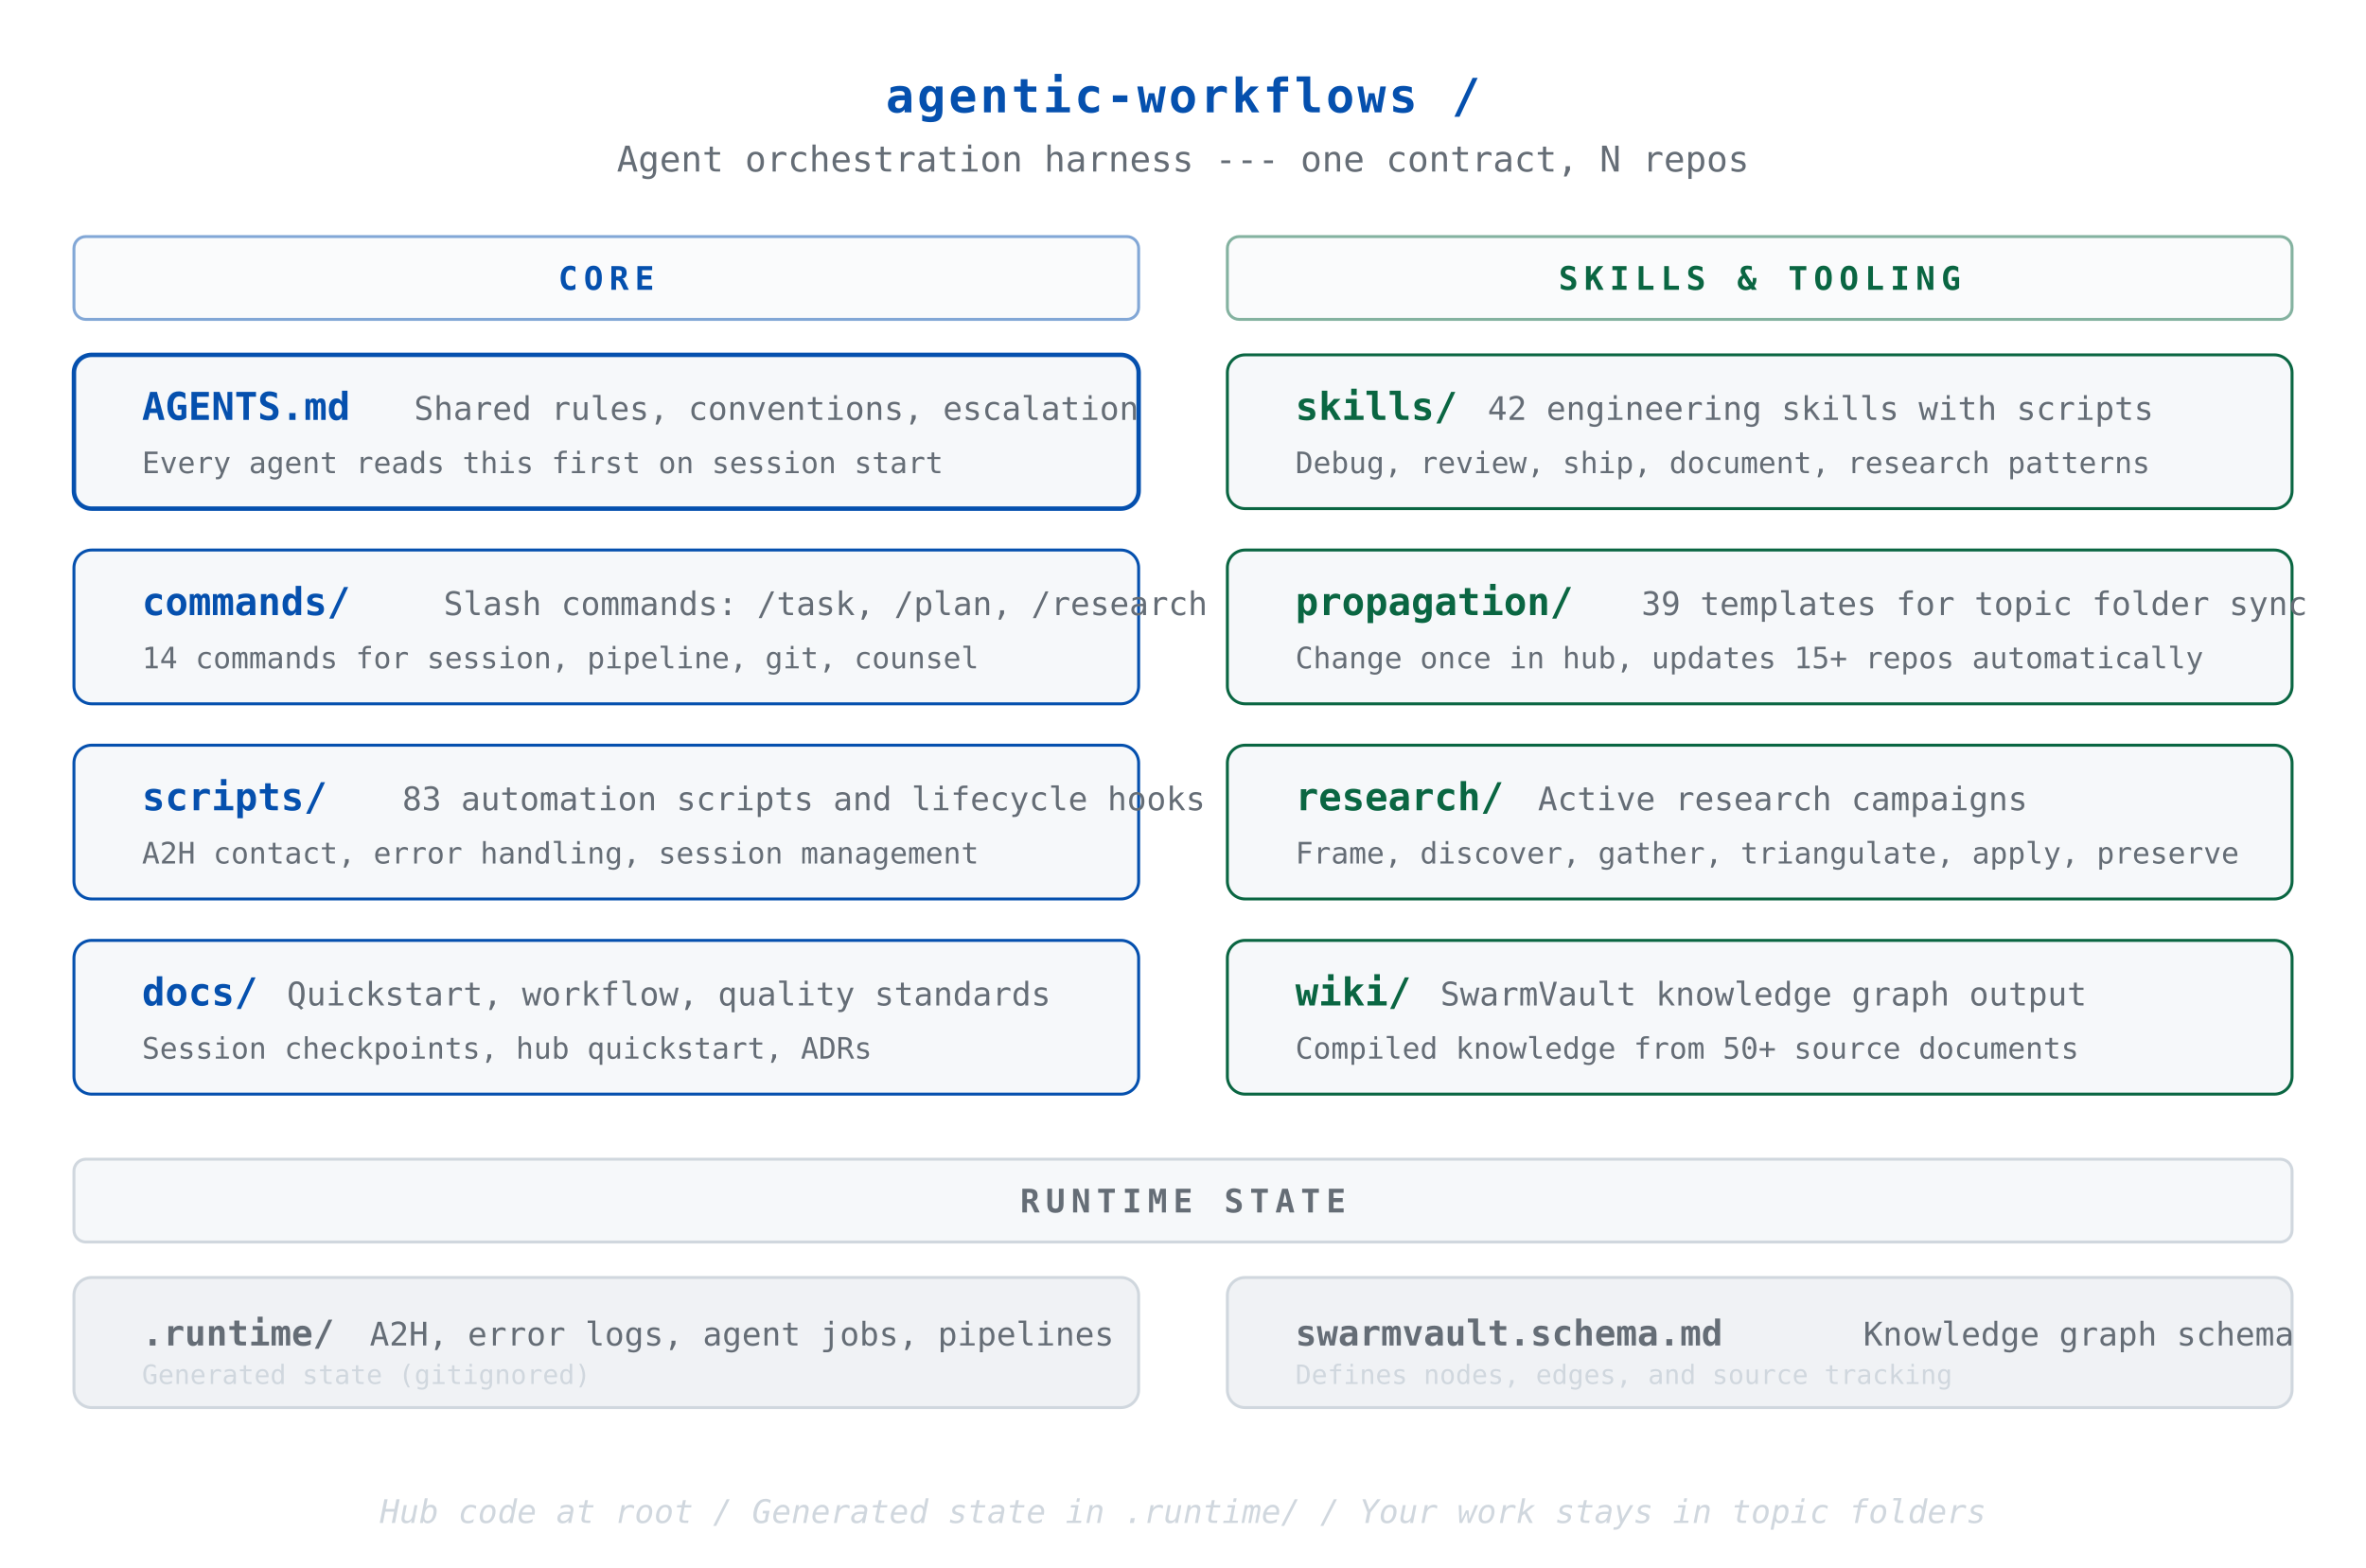
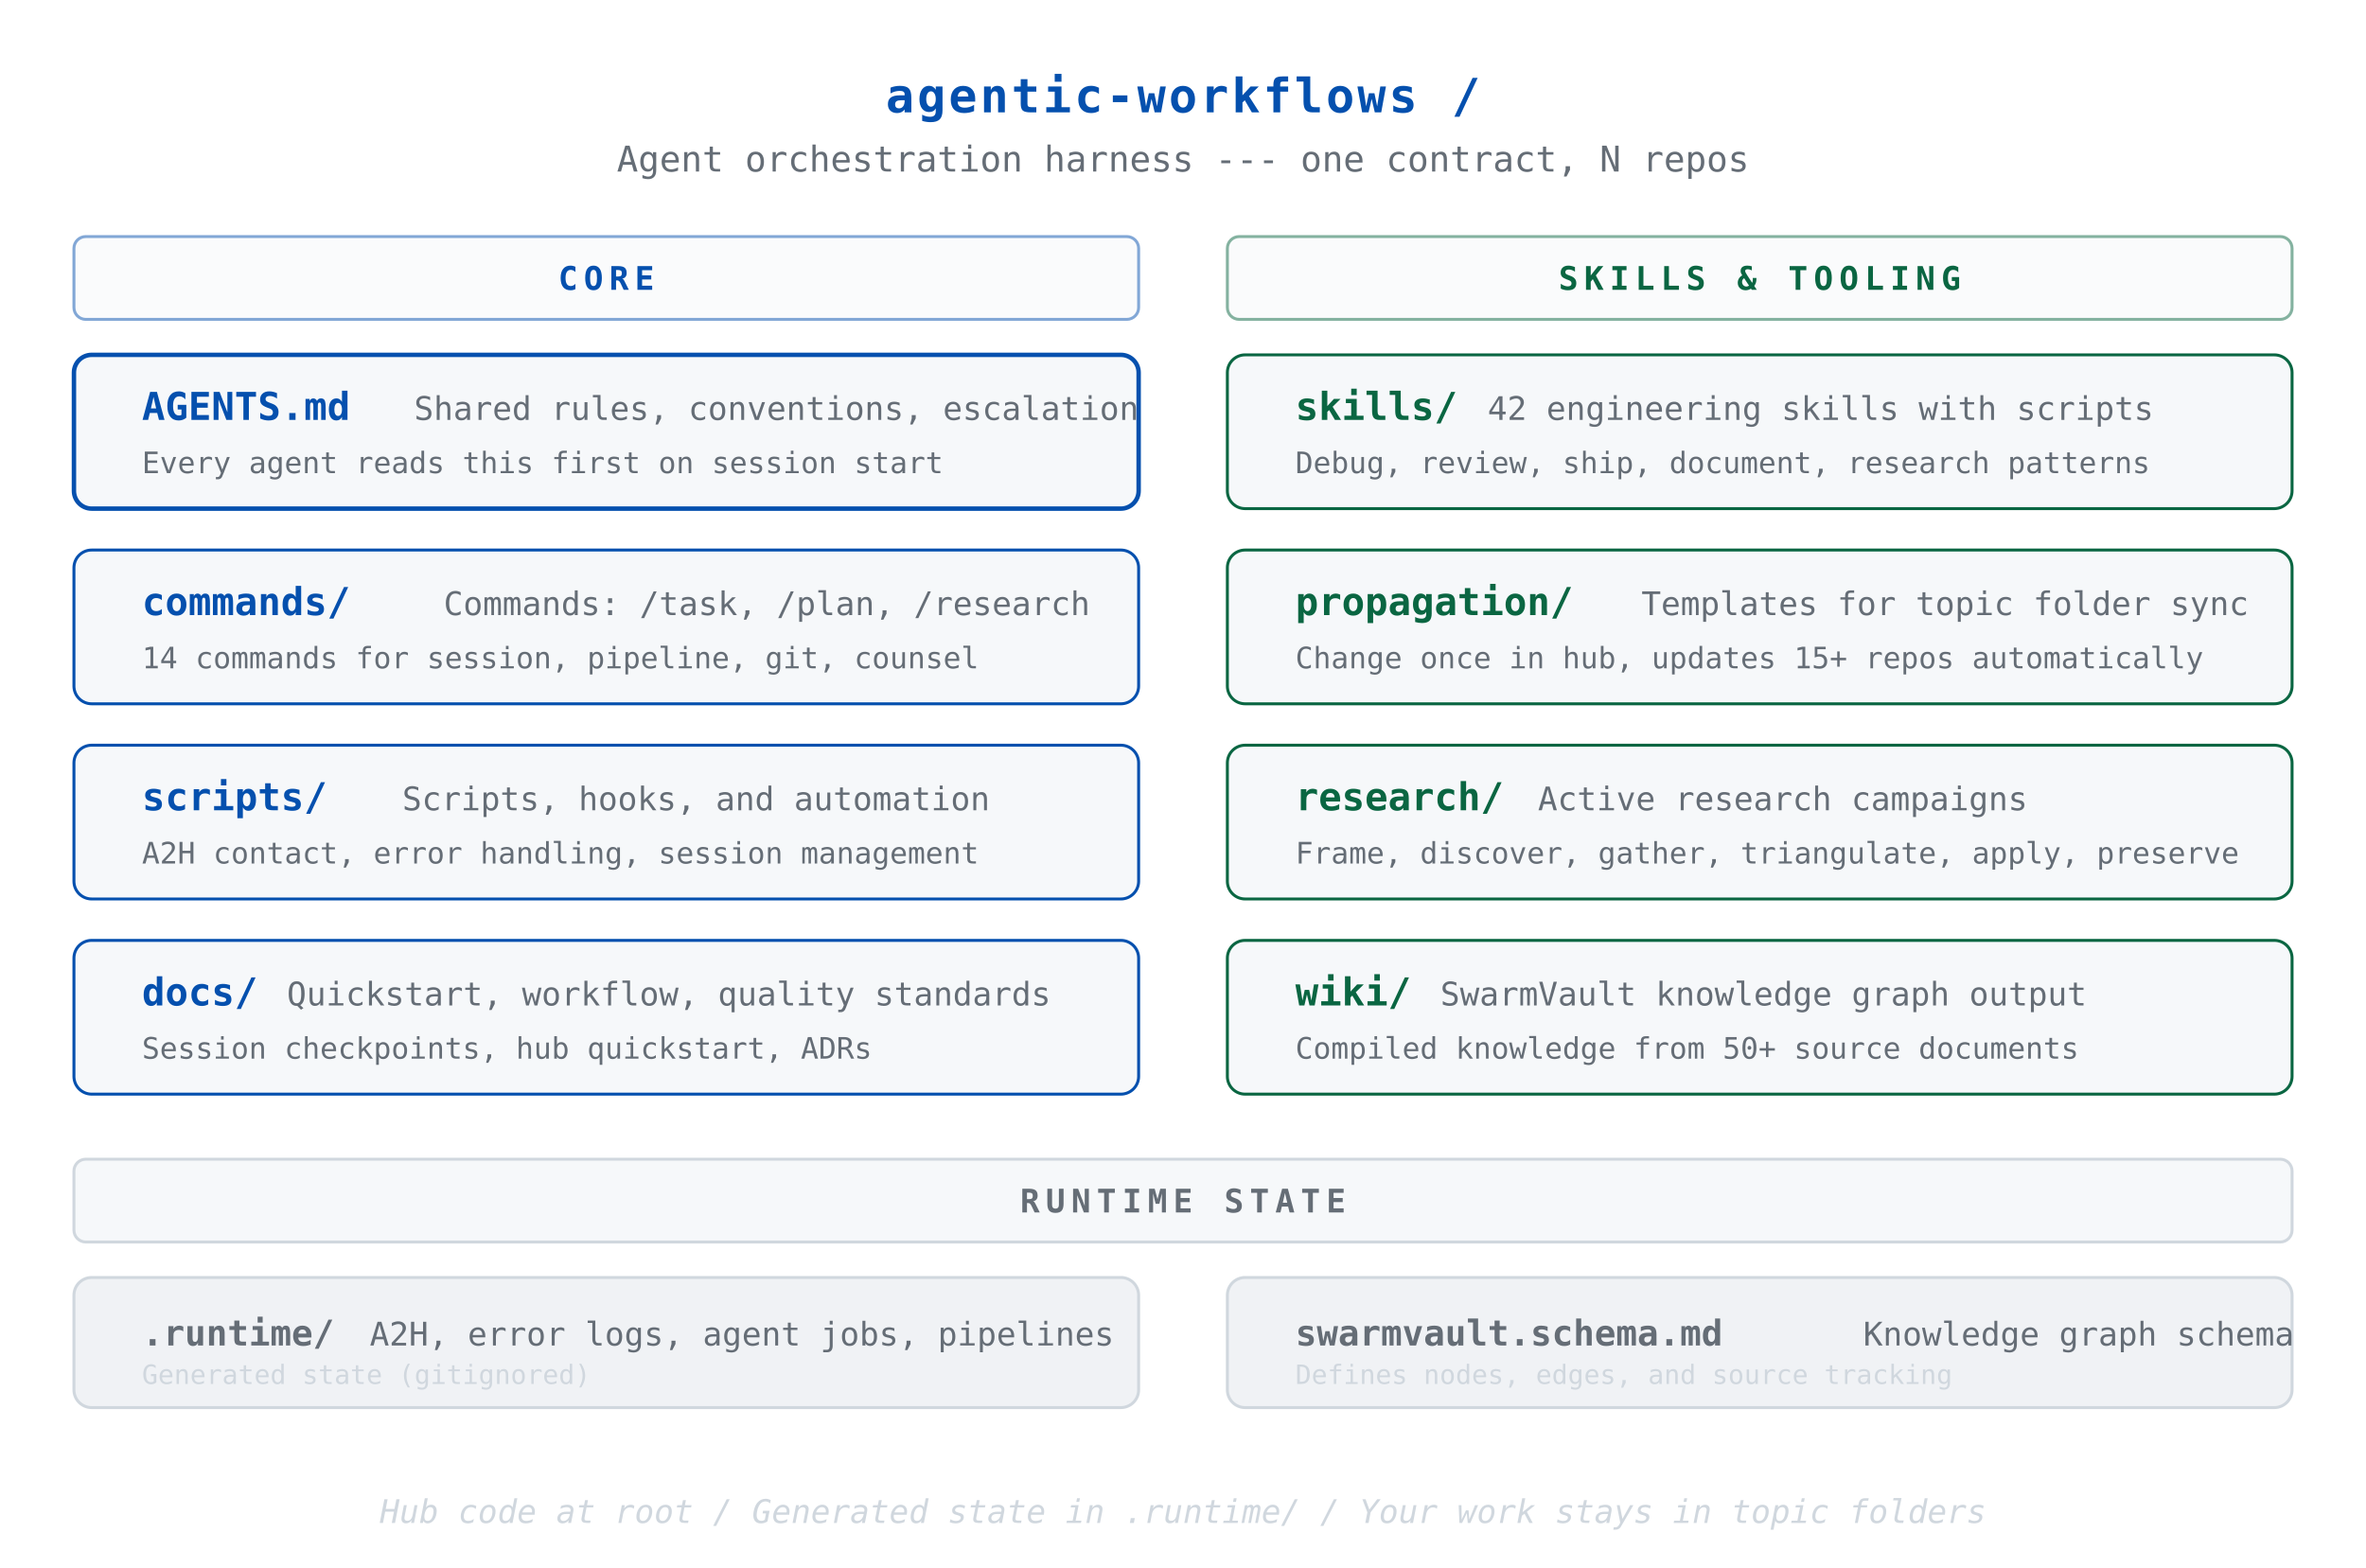
<svg xmlns="http://www.w3.org/2000/svg" viewBox="0 0 800 530" style="max-width:800px; font-family:ui-monospace,'Cascadia Code','Fira Code',monospace; background:#f6f8fa;border:1px solid #d0d7de;border-radius:12px;">
  <defs>
    <linearGradient id="coreHead" x1="0%" y1="0%" x2="100%" y2="100%">
      <stop offset="0%" stop-color="#e8ecf0" />
      <stop offset="100%" stop-color="#f6f8fa" />
    </linearGradient>
    <linearGradient id="skillHead" x1="0%" y1="0%" x2="100%" y2="100%">
      <stop offset="0%" stop-color="#0a3a1a" />
      <stop offset="100%" stop-color="#f6f8fa" />
    </linearGradient>
    <linearGradient id="row1" x1="0%" y1="0%" x2="0%" y2="100%">
      <stop offset="0%" stop-color="#f6f8fa" />
      <stop offset="100%" stop-color="#f6f8fa" />
    </linearGradient>
    <linearGradient id="row2" x1="0%" y1="0%" x2="0%" y2="100%">
      <stop offset="0%" stop-color="#f6f8fa" />
      <stop offset="100%" stop-color="#f6f8fa" />
    </linearGradient>
  </defs>
  <text x="400" y="38" fill="#0550ae" font-size="16" font-weight="bold" text-anchor="middle" letter-spacing="1">agentic-workflows /</text>
  <text x="400" y="58" fill="#656d76" font-size="12" text-anchor="middle">Agent orchestration harness --- one contract, N repos</text>
  <rect x="25" y="80" width="360" height="28" rx="4" fill="#f6f8fa" stroke="#0550ae" stroke-width="1" opacity="0.5" />
  <text x="205" y="98" fill="#0550ae" font-size="11" font-weight="bold" text-anchor="middle" letter-spacing="2">CORE</text>
  <rect x="415" y="80" width="360" height="28" rx="4" fill="#f6f8fa" stroke="#0a6642" stroke-width="1" opacity="0.5" />
  <text x="595" y="98" fill="#0a6642" font-size="11" font-weight="bold" text-anchor="middle" letter-spacing="2">SKILLS &amp; TOOLING</text>
  <rect x="25" y="120" width="360" height="52" rx="6" fill="url(#row1)" stroke="#0550ae" stroke-width="1.5" />
  <text x="48" y="142" fill="#0550ae" font-size="13" font-weight="bold">AGENTS.md</text>
  <text x="140" y="142" fill="#656d76" font-size="11">Shared rules, conventions, escalation</text>
  <text x="48" y="160" fill="#656d76" font-size="10">Every agent reads this first on session start</text>
  <rect x="415" y="120" width="360" height="52" rx="6" fill="url(#row1)" stroke="#0a6642" stroke-width="1" />
  <text x="438" y="142" fill="#0a6642" font-size="13" font-weight="bold">skills/</text>
  <text x="503" y="142" fill="#656d76" font-size="11">42 engineering skills with scripts</text>
  <text x="438" y="160" fill="#656d76" font-size="10">Debug, review, ship, document, research patterns</text>
  <rect x="25" y="186" width="360" height="52" rx="6" fill="url(#row2)" stroke="#0550ae" stroke-width="1" />
  <text x="48" y="208" fill="#0550ae" font-size="13" font-weight="bold">commands/</text>
-   <text x="150" y="208" fill="#656d76" font-size="11">Slash commands: /task, /plan, /research</text>
+   <text x="150" y="208" fill="#656d76" font-size="11">Commands: /task, /plan, /research</text>
  <text x="48" y="226" fill="#656d76" font-size="10">14 commands for session, pipeline, git, counsel</text>
  <rect x="415" y="186" width="360" height="52" rx="6" fill="url(#row2)" stroke="#0a6642" stroke-width="1" />
  <text x="438" y="208" fill="#0a6642" font-size="13" font-weight="bold">propagation/</text>
-   <text x="555" y="208" fill="#656d76" font-size="11">39 templates for topic folder sync</text>
+   <text x="555" y="208" fill="#656d76" font-size="11">Templates for topic folder sync</text>
  <text x="438" y="226" fill="#656d76" font-size="10">Change once in hub, updates 15+ repos automatically</text>
  <rect x="25" y="252" width="360" height="52" rx="6" fill="url(#row1)" stroke="#0550ae" stroke-width="1" />
  <text x="48" y="274" fill="#0550ae" font-size="13" font-weight="bold">scripts/</text>
-   <text x="136" y="274" fill="#656d76" font-size="11">83 automation scripts and lifecycle hooks</text>
+   <text x="136" y="274" fill="#656d76" font-size="11">Scripts, hooks, and automation</text>
  <text x="48" y="292" fill="#656d76" font-size="10">A2H contact, error handling, session management</text>
  <rect x="415" y="252" width="360" height="52" rx="6" fill="url(#row1)" stroke="#0a6642" stroke-width="1" />
  <text x="438" y="274" fill="#0a6642" font-size="13" font-weight="bold">research/</text>
  <text x="520" y="274" fill="#656d76" font-size="11">Active research campaigns</text>
  <text x="438" y="292" fill="#656d76" font-size="10">Frame, discover, gather, triangulate, apply, preserve</text>
  <rect x="25" y="318" width="360" height="52" rx="6" fill="url(#row2)" stroke="#0550ae" stroke-width="1" />
  <text x="48" y="340" fill="#0550ae" font-size="13" font-weight="bold">docs/</text>
  <text x="97" y="340" fill="#656d76" font-size="11">Quickstart, workflow, quality standards</text>
  <text x="48" y="358" fill="#656d76" font-size="10">Session checkpoints, hub quickstart, ADRs</text>
  <rect x="415" y="318" width="360" height="52" rx="6" fill="url(#row2)" stroke="#0a6642" stroke-width="1" />
  <text x="438" y="340" fill="#0a6642" font-size="13" font-weight="bold">wiki/</text>
  <text x="487" y="340" fill="#656d76" font-size="11">SwarmVault knowledge graph output</text>
  <text x="438" y="358" fill="#656d76" font-size="10">Compiled knowledge from 50+ source documents</text>
  <rect x="25" y="392" width="750" height="28" rx="4" fill="#f6f8fa" stroke="#d0d7de" stroke-width="1" />
  <text x="400" y="410" fill="#656d76" font-size="11" font-weight="bold" text-anchor="middle" letter-spacing="2">RUNTIME STATE</text>
  <rect x="25" y="432" width="360" height="44" rx="6" fill="#f0f2f5" stroke="#d0d7de" stroke-width="1" />
  <text x="48" y="455" fill="#656d76" font-size="12" font-weight="bold">.runtime/</text>
  <text x="125" y="455" fill="#656d76" font-size="11">A2H, error logs, agent jobs, pipelines</text>
  <text x="48" y="468" fill="#d0d7de" font-size="9">Generated state (gitignored)</text>
  <rect x="415" y="432" width="360" height="44" rx="6" fill="#f0f2f5" stroke="#d0d7de" stroke-width="1" />
  <text x="438" y="455" fill="#656d76" font-size="12" font-weight="bold">swarmvault.schema.md</text>
  <text x="630" y="455" fill="#656d76" font-size="11">Knowledge graph schema</text>
  <text x="438" y="468" fill="#d0d7de" font-size="9">Defines nodes, edges, and source tracking</text>
  <text x="400" y="515" fill="#d0d7de" font-size="11" text-anchor="middle" font-style="italic">Hub code at root  /  Generated state in .runtime/  /  Your work stays in topic folders</text>
</svg>
